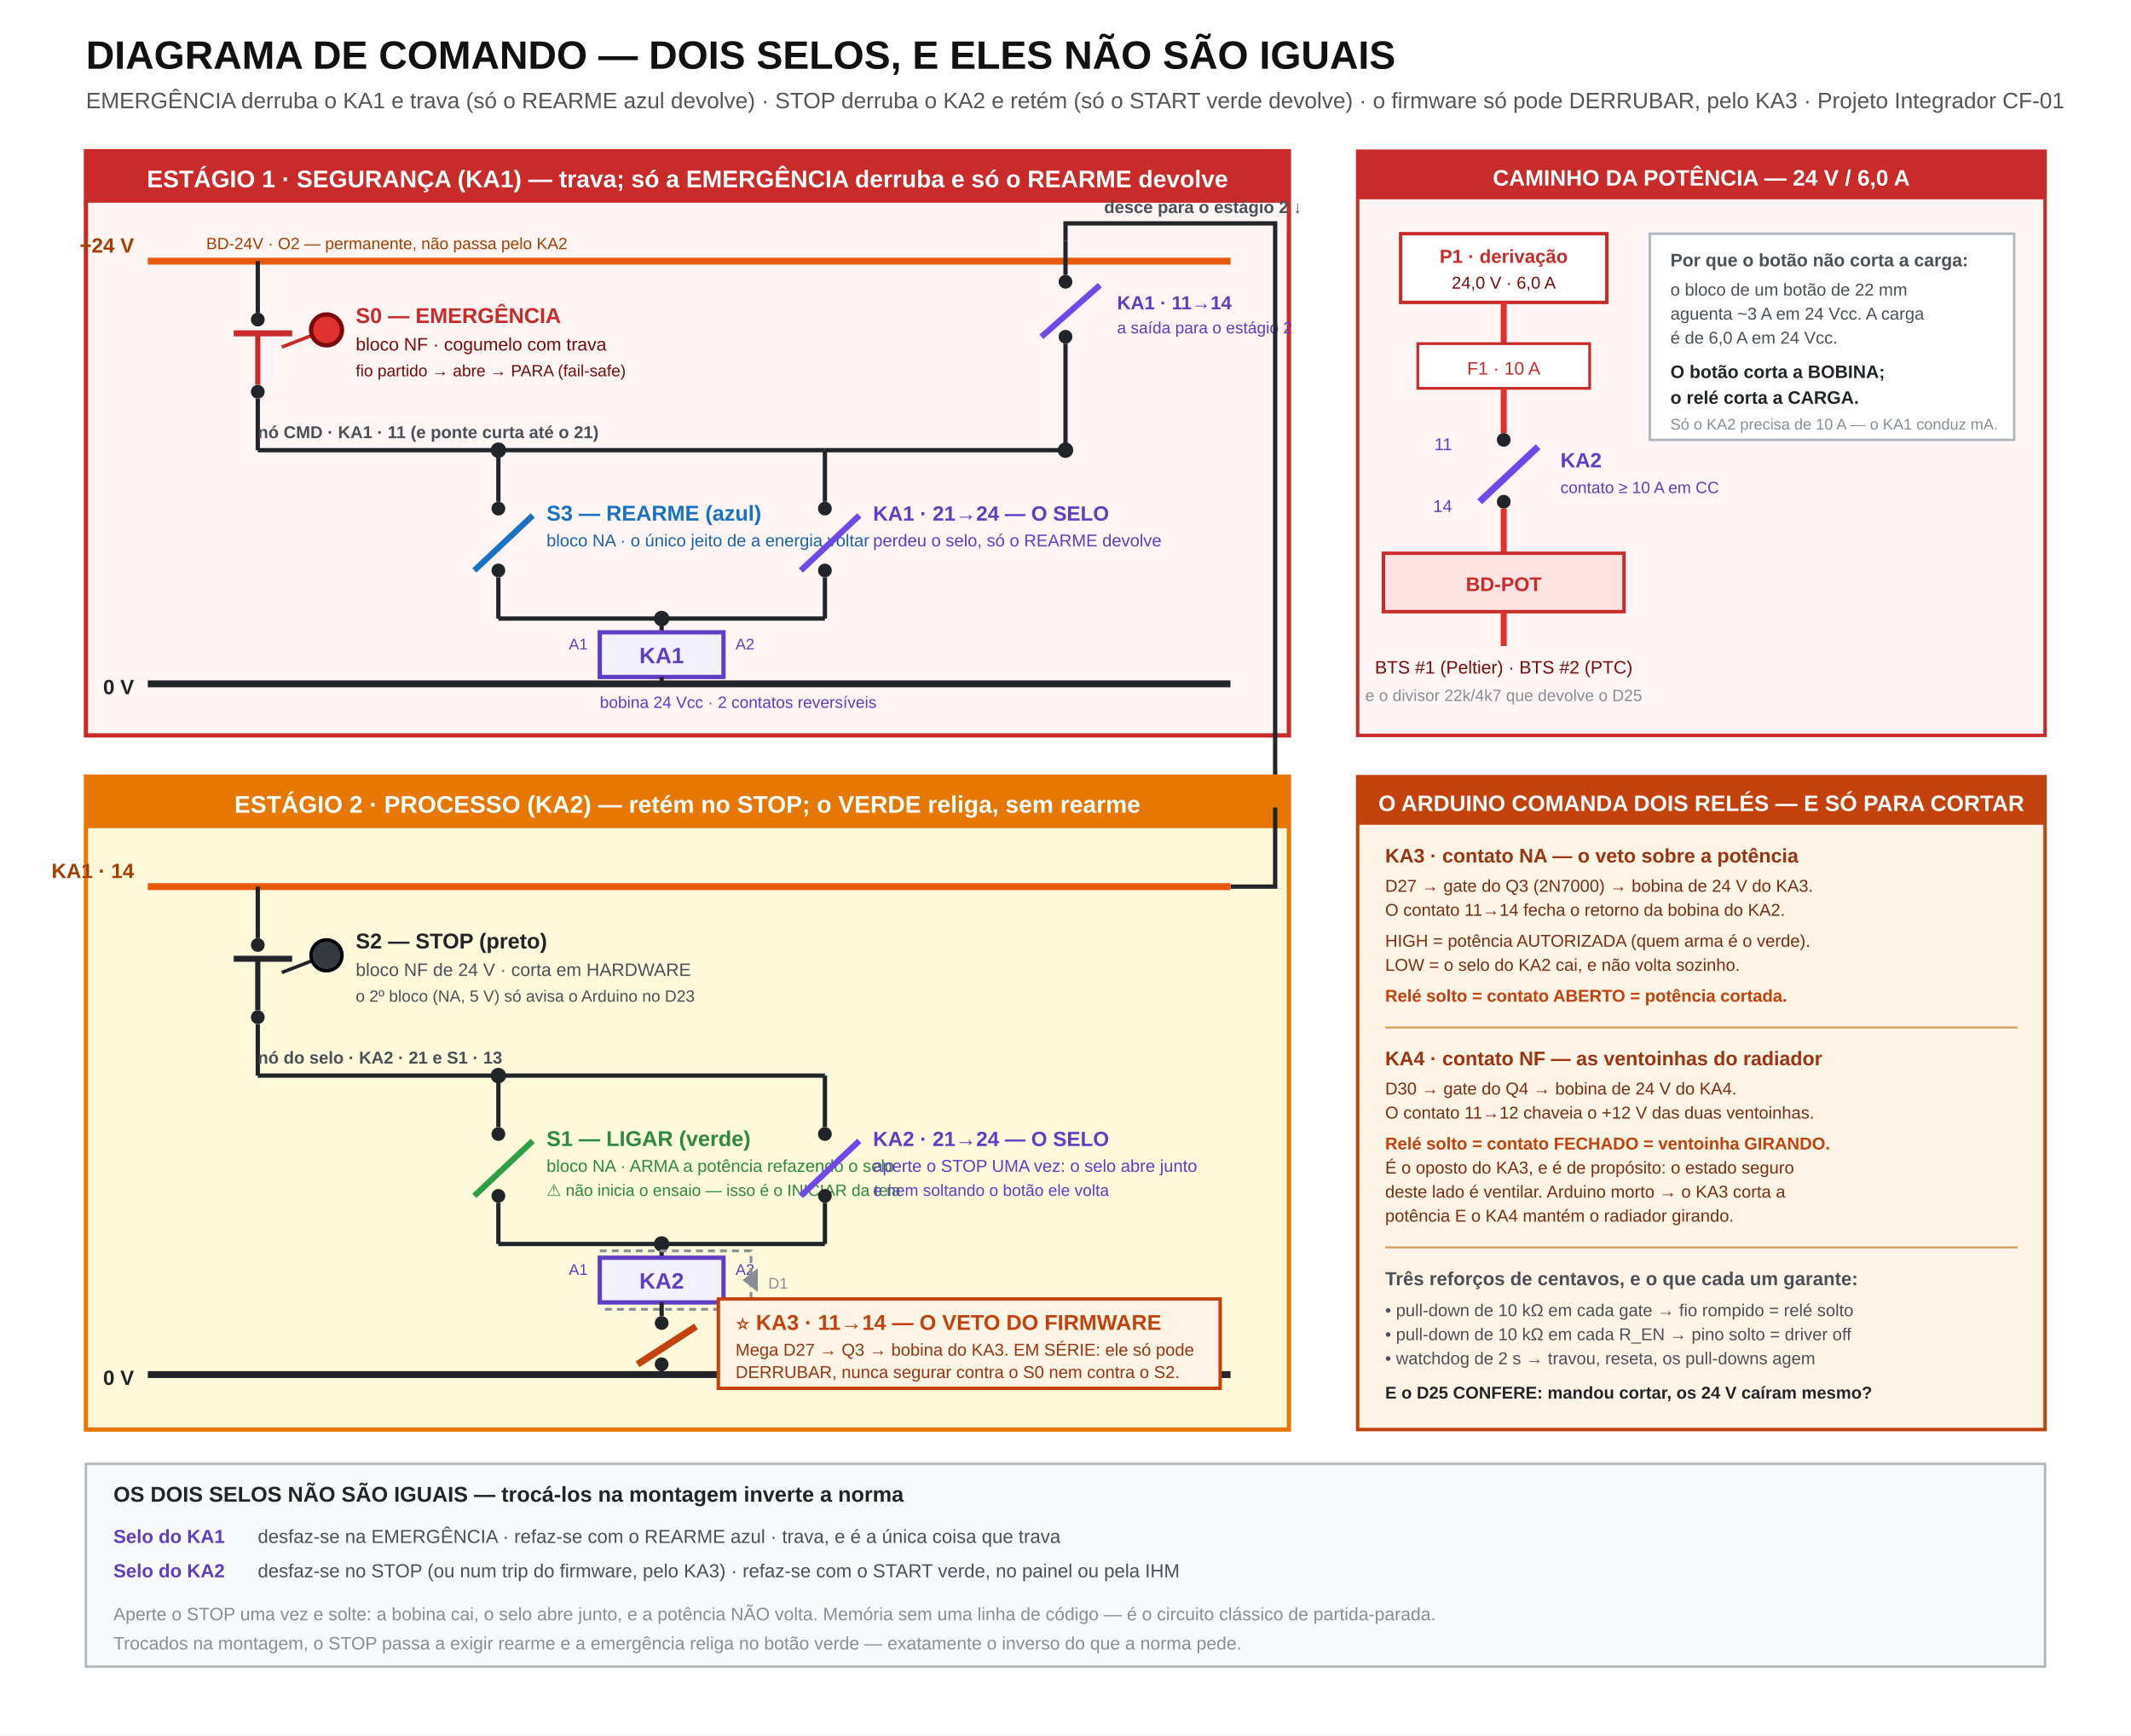
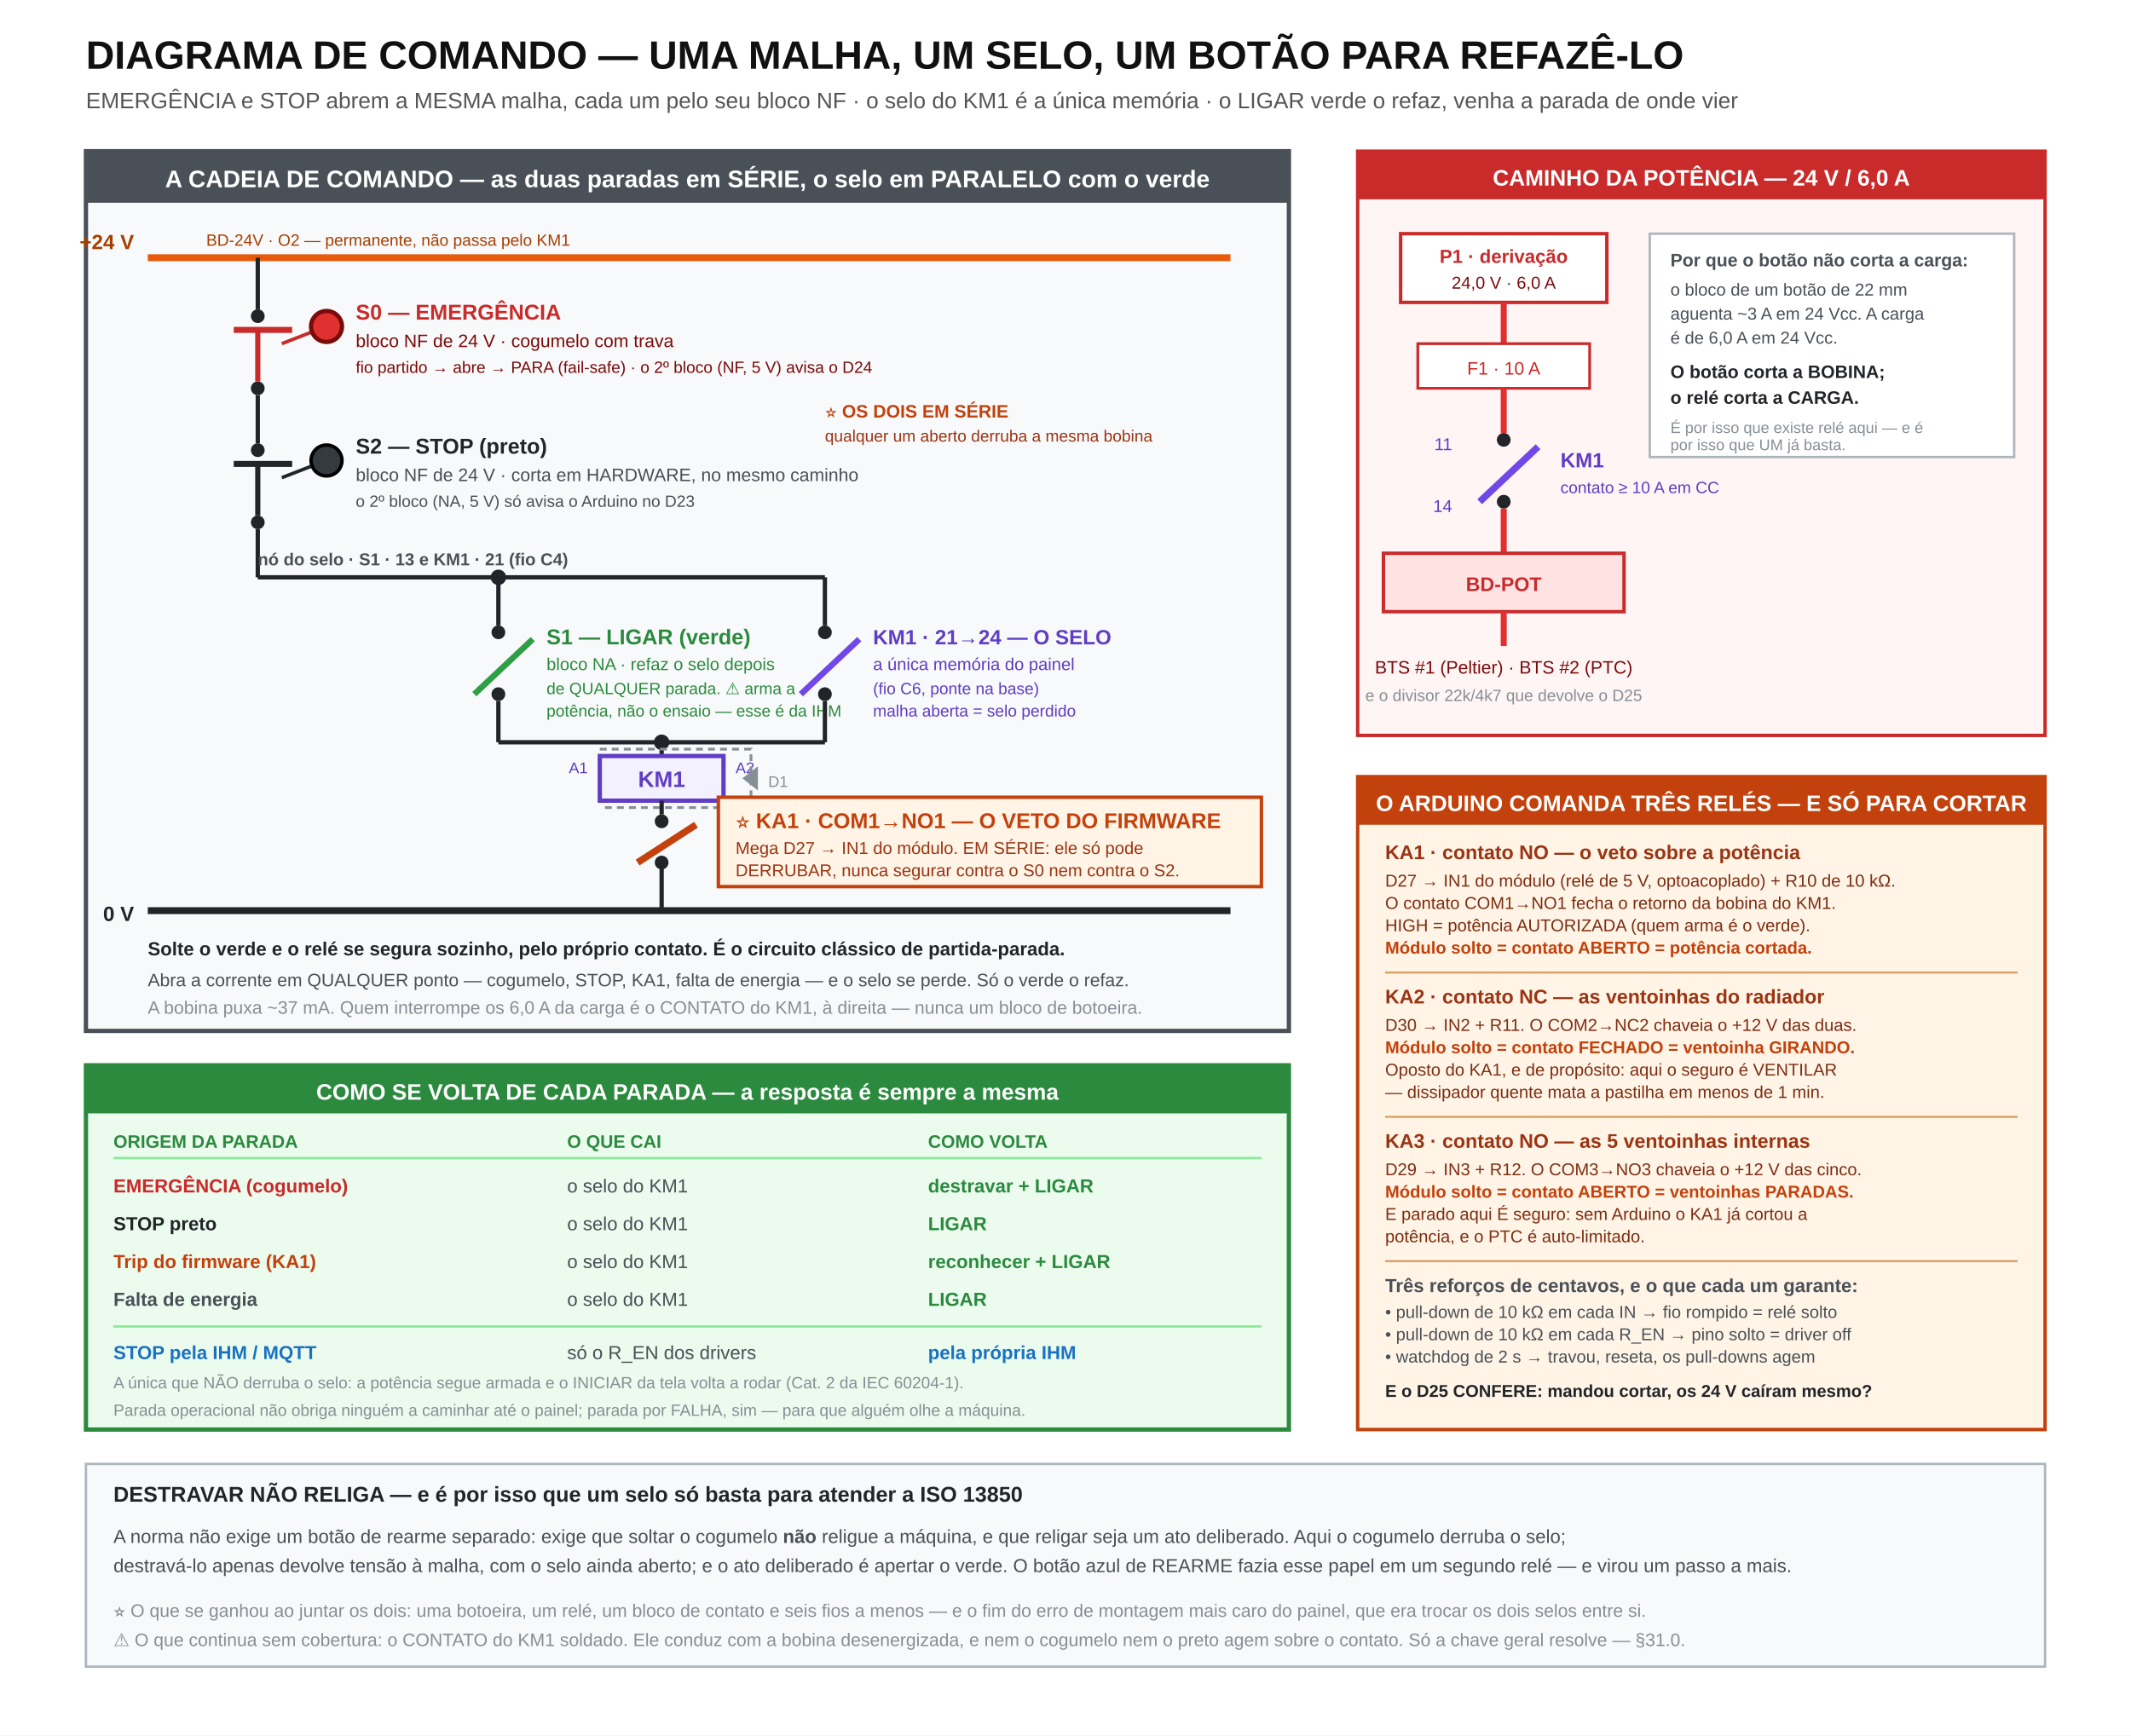
<svg xmlns="http://www.w3.org/2000/svg" viewBox="0 0 1240 1010" width="1240" height="1010" font-family="Segoe UI, Arial, sans-serif">
  <rect width="1240" height="1010" fill="#ffffff" />
-   <text x="50" y="40" font-size="23" font-weight="700" fill="#111">DIAGRAMA DE COMANDO — DOIS SELOS, E ELES NÃO SÃO IGUAIS</text>
-   <text x="50" y="63" font-size="13" fill="#555">EMERGÊNCIA derruba o KA1 e trava (só o REARME azul devolve) · STOP derruba o KA2 e retém (só o START verde devolve) · o firmware só pode DERRUBAR, pelo KA3 · Projeto Integrador CF-01</text>
-   <rect x="50" y="88" width="700" height="340" fill="#fff5f5" stroke="#c92a2a" stroke-width="2.5" />
-   <rect x="50" y="88" width="700" height="30" fill="#c92a2a" />
-   <text x="400" y="109" font-size="14" font-weight="700" fill="#fff" text-anchor="middle">ESTÁGIO 1 · SEGURANÇA (KA1) — trava; só a EMERGÊNCIA derruba e só o REARME devolve</text>
-   <line x1="86" y1="152" x2="716" y2="152" stroke="#e8590c" stroke-width="4" />
-   <text x="78" y="147" font-size="12" font-weight="700" fill="#a63e00" text-anchor="end">+24 V</text>
-   <text x="120" y="145" font-size="9.5" fill="#a63e00">BD-24V · O2 — permanente, não passa pelo KA2</text>
-   <line x1="86" y1="398" x2="716" y2="398" stroke="#212529" stroke-width="4" />
-   <text x="78" y="404" font-size="12" font-weight="700" fill="#212529" text-anchor="end">0 V</text>
-   <line x1="150" y1="152" x2="150" y2="182" stroke="#212529" stroke-width="2.5" />
-   <circle cx="150" cy="186" r="4" fill="#212529" />
-   <circle cx="150" cy="228" r="4" fill="#212529" />
-   <line x1="136" y1="194" x2="170" y2="194" stroke="#c92a2a" stroke-width="3.5" />
-   <line x1="150" y1="194" x2="150" y2="224" stroke="#c92a2a" stroke-width="3" />
-   <path d="M164 202 L182 195" stroke="#c92a2a" stroke-width="2" fill="none" />
-   <circle cx="190" cy="192" r="9" fill="#e03131" stroke="#7a0b0b" stroke-width="2.5" />
-   <text x="207" y="188" font-size="12.5" font-weight="700" fill="#c92a2a">S0 — EMERGÊNCIA</text>
-   <text x="207" y="204" font-size="10.5" fill="#7a0b0b">bloco NF · cogumelo com trava</text>
-   <text x="207" y="219" font-size="9.5" fill="#7a0b0b">fio partido → abre → PARA (fail-safe)</text>
-   <line x1="150" y1="232" x2="150" y2="262" stroke="#212529" stroke-width="2.5" />
-   <line x1="150" y1="262" x2="480" y2="262" stroke="#212529" stroke-width="2.5" />
-   <circle cx="290" cy="262" r="4.5" fill="#212529" />
-   <text x="150" y="255" font-size="10" font-weight="700" fill="#495057">nó CMD · KA1 · 11 (e ponte curta até o 21)</text>
-   <line x1="290" y1="262" x2="290" y2="292" stroke="#212529" stroke-width="2.5" />
-   <circle cx="290" cy="296" r="4" fill="#212529" />
-   <circle cx="290" cy="332" r="4" fill="#212529" />
-   <line x1="276" y1="332" x2="310" y2="300" stroke="#1971c2" stroke-width="3.5" />
-   <text x="318" y="303" font-size="12.5" font-weight="700" fill="#1971c2">S3 — REARME (azul)</text>
-   <text x="318" y="318" font-size="10" fill="#1864ab">bloco NA · o único jeito de a energia voltar</text>
-   <line x1="290" y1="336" x2="290" y2="360" stroke="#212529" stroke-width="2.5" />
-   <line x1="480" y1="262" x2="480" y2="292" stroke="#212529" stroke-width="2.5" />
-   <circle cx="480" cy="296" r="4" fill="#212529" />
-   <circle cx="480" cy="332" r="4" fill="#212529" />
-   <line x1="466" y1="332" x2="500" y2="300" stroke="#7048e8" stroke-width="3.5" />
-   <text x="508" y="303" font-size="12" font-weight="700" fill="#5f3dc4">KA1 · 21→24 — O SELO</text>
-   <text x="508" y="318" font-size="10" fill="#5f3dc4">perdeu o selo, só o REARME devolve</text>
-   <line x1="480" y1="336" x2="480" y2="360" stroke="#212529" stroke-width="2.5" />
-   <line x1="290" y1="360" x2="480" y2="360" stroke="#212529" stroke-width="2.5" />
-   <circle cx="385" cy="360" r="4.5" fill="#212529" />
-   <line x1="385" y1="360" x2="385" y2="368" stroke="#212529" stroke-width="2.5" />
-   <rect x="349" y="368" width="72" height="26" fill="#f3f0ff" stroke="#5f3dc4" stroke-width="2.5" />
-   <text x="385" y="386" font-size="13" font-weight="700" fill="#5f3dc4" text-anchor="middle">KA1</text>
-   <text x="342" y="378" font-size="9" fill="#5f3dc4" text-anchor="end">A1</text>
-   <text x="428" y="378" font-size="9" fill="#5f3dc4">A2</text>
-   <line x1="385" y1="394" x2="385" y2="398" stroke="#212529" stroke-width="2.5" />
-   <text x="349" y="412" font-size="9.5" fill="#5f3dc4">bobina 24 Vcc · 2 contatos reversíveis</text>
-   <line x1="620" y1="262" x2="620" y2="200" stroke="#212529" stroke-width="2.5" />
-   <circle cx="620" cy="262" r="4.5" fill="#212529" />
-   <line x1="480" y1="262" x2="620" y2="262" stroke="#212529" stroke-width="2.5" />
-   <circle cx="620" cy="196" r="4" fill="#212529" />
-   <circle cx="620" cy="164" r="4" fill="#212529" />
-   <line x1="606" y1="196" x2="640" y2="166" stroke="#7048e8" stroke-width="3.5" />
-   <text x="650" y="180" font-size="11" font-weight="700" fill="#5f3dc4">KA1 · 11→14</text>
-   <text x="650" y="194" font-size="9.5" fill="#5f3dc4">a saída para o estágio 2</text>
-   <line x1="620" y1="160" x2="620" y2="140" stroke="#212529" stroke-width="2.5" />
-   <path d="M620 140 L620 130 L742 130 L742 470" stroke="#212529" stroke-width="2.5" fill="none" />
-   <text x="700" y="124" font-size="10" font-weight="700" fill="#495057" text-anchor="middle">desce para o estágio 2 ↓</text>
-   <rect x="50" y="452" width="700" height="380" fill="#fff9db" stroke="#e67700" stroke-width="2.5" />
-   <rect x="50" y="452" width="700" height="30" fill="#e67700" />
-   <text x="400" y="473" font-size="14" font-weight="700" fill="#fff" text-anchor="middle">ESTÁGIO 2 · PROCESSO (KA2) — retém no STOP; o VERDE religa, sem rearme</text>
-   <path d="M742 470 L742 516 L716 516" stroke="#212529" stroke-width="2.5" fill="none" />
-   <line x1="86" y1="516" x2="716" y2="516" stroke="#e8590c" stroke-width="4" />
-   <text x="78" y="511" font-size="12" font-weight="700" fill="#a63e00" text-anchor="end">KA1 · 14</text>
-   <line x1="86" y1="800" x2="716" y2="800" stroke="#212529" stroke-width="4" />
-   <text x="78" y="806" font-size="12" font-weight="700" fill="#212529" text-anchor="end">0 V</text>
-   <line x1="150" y1="516" x2="150" y2="546" stroke="#212529" stroke-width="2.5" />
-   <circle cx="150" cy="550" r="4" fill="#212529" />
-   <circle cx="150" cy="592" r="4" fill="#212529" />
-   <line x1="136" y1="558" x2="170" y2="558" stroke="#212529" stroke-width="3.5" />
-   <line x1="150" y1="558" x2="150" y2="588" stroke="#212529" stroke-width="3" />
-   <path d="M164 566 L182 559" stroke="#212529" stroke-width="2" fill="none" />
-   <circle cx="190" cy="556" r="9" fill="#343a40" stroke="#000" stroke-width="2" />
-   <text x="207" y="552" font-size="12.5" font-weight="700" fill="#212529">S2 — STOP (preto)</text>
-   <text x="207" y="568" font-size="10.5" fill="#495057">bloco NF de 24 V · corta em HARDWARE</text>
-   <text x="207" y="583" font-size="9.5" fill="#495057">o 2º bloco (NA, 5 V) só avisa o Arduino no D23</text>
-   <line x1="150" y1="596" x2="150" y2="626" stroke="#212529" stroke-width="2.5" />
-   <line x1="150" y1="626" x2="480" y2="626" stroke="#212529" stroke-width="2.5" />
-   <circle cx="290" cy="626" r="4.5" fill="#212529" />
-   <text x="150" y="619" font-size="10" font-weight="700" fill="#495057">nó do selo · KA2 · 21 e S1 · 13</text>
-   <line x1="290" y1="626" x2="290" y2="656" stroke="#212529" stroke-width="2.5" />
-   <circle cx="290" cy="660" r="4" fill="#212529" />
-   <circle cx="290" cy="696" r="4" fill="#212529" />
-   <line x1="276" y1="696" x2="310" y2="664" stroke="#2f9e44" stroke-width="3.5" />
-   <text x="318" y="667" font-size="12.5" font-weight="700" fill="#2b8a3e">S1 — LIGAR (verde)</text>
-   <text x="318" y="682" font-size="10" fill="#2b8a3e">bloco NA · ARMA a potência refazendo o selo</text>
-   <text x="318" y="696" font-size="9.5" fill="#2b8a3e">⚠ não inicia o ensaio — isso é o INICIAR da tela</text>
-   <line x1="290" y1="700" x2="290" y2="724" stroke="#212529" stroke-width="2.5" />
-   <line x1="480" y1="626" x2="480" y2="656" stroke="#212529" stroke-width="2.5" />
-   <circle cx="480" cy="660" r="4" fill="#212529" />
-   <circle cx="480" cy="696" r="4" fill="#212529" />
-   <line x1="466" y1="696" x2="500" y2="664" stroke="#7048e8" stroke-width="3.5" />
-   <text x="508" y="667" font-size="12" font-weight="700" fill="#5f3dc4">KA2 · 21→24 — O SELO</text>
-   <text x="508" y="682" font-size="10" fill="#5f3dc4">aperte o STOP UMA vez: o selo abre junto</text>
-   <text x="508" y="696" font-size="9.5" fill="#5f3dc4">e nem soltando o botão ele volta</text>
-   <line x1="480" y1="700" x2="480" y2="724" stroke="#212529" stroke-width="2.5" />
-   <line x1="290" y1="724" x2="480" y2="724" stroke="#212529" stroke-width="2.5" />
-   <circle cx="385" cy="724" r="4.5" fill="#212529" />
-   <line x1="385" y1="724" x2="385" y2="732" stroke="#212529" stroke-width="2.5" />
-   <rect x="349" y="732" width="72" height="26" fill="#f3f0ff" stroke="#5f3dc4" stroke-width="2.5" />
-   <text x="385" y="750" font-size="13" font-weight="700" fill="#5f3dc4" text-anchor="middle">KA2</text>
-   <text x="342" y="742" font-size="9" fill="#5f3dc4" text-anchor="end">A1</text>
-   <text x="428" y="742" font-size="9" fill="#5f3dc4">A2</text>
-   <path d="M349 728 L437 728 L437 762 L349 762" stroke="#868e96" stroke-width="1.6" fill="none" stroke-dasharray="4 3" />
-   <path d="M441 738 l0 14 l-9 -7 z" fill="#868e96" />
-   <text x="447" y="750" font-size="9" fill="#868e96">D1</text>
-   <line x1="385" y1="758" x2="385" y2="766" stroke="#212529" stroke-width="2.5" />
-   <circle cx="385" cy="770" r="4" fill="#212529" />
-   <circle cx="385" cy="794" r="4" fill="#212529" />
-   <line x1="371" y1="794" x2="405" y2="772" stroke="#c2410c" stroke-width="4" />
-   <line x1="385" y1="794" x2="385" y2="800" stroke="#212529" stroke-width="2.5" />
-   <rect x="418" y="756" width="292" height="52" fill="#fff4e6" stroke="#c2410c" stroke-width="2" />
-   <text x="428" y="774" font-size="12.5" font-weight="700" fill="#c2410c">⭐ KA3 · 11→14 — O VETO DO FIRMWARE</text>
-   <text x="428" y="789" font-size="10" fill="#9a3412">Mega D27 → Q3 → bobina do KA3. EM SÉRIE: ele só pode</text>
-   <text x="428" y="802" font-size="10" fill="#9a3412">DERRUBAR, nunca segurar contra o S0 nem contra o S2.</text>
+   <text x="50" y="40" font-size="23" font-weight="700" fill="#111">DIAGRAMA DE COMANDO — UMA MALHA, UM SELO, UM BOTÃO PARA REFAZÊ-LO</text>
+   <text x="50" y="63" font-size="13" fill="#555">EMERGÊNCIA e STOP abrem a MESMA malha, cada um pelo seu bloco NF · o selo do KM1 é a única memória · o LIGAR verde o refaz, venha a parada de onde vier</text>
+   <rect x="50" y="88" width="700" height="512" fill="#f8f9fa" stroke="#495057" stroke-width="2.5" />
+   <rect x="50" y="88" width="700" height="30" fill="#495057" />
+   <text x="400" y="109" font-size="14" font-weight="700" fill="#fff" text-anchor="middle">A CADEIA DE COMANDO — as duas paradas em SÉRIE, o selo em PARALELO com o verde</text>
+   <line x1="86" y1="150" x2="716" y2="150" stroke="#e8590c" stroke-width="4" />
+   <text x="78" y="145" font-size="12" font-weight="700" fill="#a63e00" text-anchor="end">+24 V</text>
+   <text x="120" y="143" font-size="9.5" fill="#a63e00">BD-24V · O2 — permanente, não passa pelo KM1</text>
+   <line x1="86" y1="530" x2="716" y2="530" stroke="#212529" stroke-width="4" />
+   <text x="78" y="536" font-size="12" font-weight="700" fill="#212529" text-anchor="end">0 V</text>
+   <line x1="150" y1="150" x2="150" y2="180" stroke="#212529" stroke-width="2.5" />
+   <circle cx="150" cy="184" r="4" fill="#212529" />
+   <circle cx="150" cy="226" r="4" fill="#212529" />
+   <line x1="136" y1="192" x2="170" y2="192" stroke="#c92a2a" stroke-width="3.5" />
+   <line x1="150" y1="192" x2="150" y2="222" stroke="#c92a2a" stroke-width="3" />
+   <path d="M164 200 L182 193" stroke="#c92a2a" stroke-width="2" fill="none" />
+   <circle cx="190" cy="190" r="9" fill="#e03131" stroke="#7a0b0b" stroke-width="2.5" />
+   <text x="207" y="186" font-size="12.5" font-weight="700" fill="#c92a2a">S0 — EMERGÊNCIA</text>
+   <text x="207" y="202" font-size="10.5" fill="#7a0b0b">bloco NF de 24 V · cogumelo com trava</text>
+   <text x="207" y="217" font-size="9.5" fill="#7a0b0b">fio partido → abre → PARA (fail-safe) · o 2º bloco (NF, 5 V) avisa o D24</text>
+   <line x1="150" y1="230" x2="150" y2="258" stroke="#212529" stroke-width="2.5" />
+   <circle cx="150" cy="262" r="4" fill="#212529" />
+   <circle cx="150" cy="304" r="4" fill="#212529" />
+   <line x1="136" y1="270" x2="170" y2="270" stroke="#212529" stroke-width="3.5" />
+   <line x1="150" y1="270" x2="150" y2="300" stroke="#212529" stroke-width="3" />
+   <path d="M164 278 L182 271" stroke="#212529" stroke-width="2" fill="none" />
+   <circle cx="190" cy="268" r="9" fill="#343a40" stroke="#000" stroke-width="2" />
+   <text x="207" y="264" font-size="12.5" font-weight="700" fill="#212529">S2 — STOP (preto)</text>
+   <text x="207" y="280" font-size="10.5" fill="#495057">bloco NF de 24 V · corta em HARDWARE, no mesmo caminho</text>
+   <text x="207" y="295" font-size="9.5" fill="#495057">o 2º bloco (NA, 5 V) só avisa o Arduino no D23</text>
+   <line x1="150" y1="308" x2="150" y2="336" stroke="#212529" stroke-width="2.5" />
+   <text x="480" y="243" font-size="10.5" font-weight="700" fill="#c2410c">⭐ OS DOIS EM SÉRIE</text>
+   <text x="480" y="257" font-size="9.5" fill="#9a3412">qualquer um aberto derruba a mesma bobina</text>
+   <line x1="150" y1="336" x2="480" y2="336" stroke="#212529" stroke-width="2.5" />
+   <circle cx="290" cy="336" r="4.5" fill="#212529" />
+   <text x="150" y="329" font-size="10" font-weight="700" fill="#495057">nó do selo · S1 · 13 e KM1 · 21 (fio C4)</text>
+   <line x1="290" y1="336" x2="290" y2="364" stroke="#212529" stroke-width="2.5" />
+   <circle cx="290" cy="368" r="4" fill="#212529" />
+   <circle cx="290" cy="404" r="4" fill="#212529" />
+   <line x1="276" y1="404" x2="310" y2="372" stroke="#2f9e44" stroke-width="3.5" />
+   <text x="318" y="375" font-size="12.5" font-weight="700" fill="#2b8a3e">S1 — LIGAR (verde)</text>
+   <text x="318" y="390" font-size="10" fill="#2b8a3e">bloco NA · refaz o selo depois</text>
+   <text x="318" y="404" font-size="9.5" fill="#2b8a3e">de QUALQUER parada. ⚠ arma a</text>
+   <text x="318" y="417" font-size="9.5" fill="#2b8a3e">potência, não o ensaio — esse é da IHM</text>
+   <line x1="290" y1="408" x2="290" y2="432" stroke="#212529" stroke-width="2.5" />
+   <line x1="480" y1="336" x2="480" y2="364" stroke="#212529" stroke-width="2.5" />
+   <circle cx="480" cy="368" r="4" fill="#212529" />
+   <circle cx="480" cy="404" r="4" fill="#212529" />
+   <line x1="466" y1="404" x2="500" y2="372" stroke="#7048e8" stroke-width="3.5" />
+   <text x="508" y="375" font-size="12" font-weight="700" fill="#5f3dc4">KM1 · 21→24 — O SELO</text>
+   <text x="508" y="390" font-size="10" fill="#5f3dc4">a única memória do painel</text>
+   <text x="508" y="404" font-size="9.5" fill="#5f3dc4">(fio C6, ponte na base)</text>
+   <text x="508" y="417" font-size="9.5" fill="#5f3dc4">malha aberta = selo perdido</text>
+   <line x1="480" y1="408" x2="480" y2="432" stroke="#212529" stroke-width="2.5" />
+   <line x1="290" y1="432" x2="480" y2="432" stroke="#212529" stroke-width="2.5" />
+   <circle cx="385" cy="432" r="4.5" fill="#212529" />
+   <line x1="385" y1="432" x2="385" y2="440" stroke="#212529" stroke-width="2.5" />
+   <rect x="349" y="440" width="72" height="26" fill="#f3f0ff" stroke="#5f3dc4" stroke-width="2.5" />
+   <text x="385" y="458" font-size="13" font-weight="700" fill="#5f3dc4" text-anchor="middle">KM1</text>
+   <text x="342" y="450" font-size="9" fill="#5f3dc4" text-anchor="end">A1</text>
+   <text x="428" y="450" font-size="9" fill="#5f3dc4">A2</text>
+   <path d="M349 436 L437 436 L437 470 L349 470" stroke="#868e96" stroke-width="1.6" fill="none" stroke-dasharray="4 3" />
+   <path d="M441 446 l0 14 l-9 -7 z" fill="#868e96" />
+   <text x="447" y="458" font-size="9" fill="#868e96">D1</text>
+   <line x1="385" y1="466" x2="385" y2="474" stroke="#212529" stroke-width="2.5" />
+   <circle cx="385" cy="478" r="4" fill="#212529" />
+   <circle cx="385" cy="502" r="4" fill="#212529" />
+   <line x1="371" y1="502" x2="405" y2="480" stroke="#c2410c" stroke-width="4" />
+   <line x1="385" y1="502" x2="385" y2="530" stroke="#212529" stroke-width="2.5" />
+   <rect x="418" y="464" width="316" height="52" fill="#fff4e6" stroke="#c2410c" stroke-width="2" />
+   <text x="428" y="482" font-size="12.5" font-weight="700" fill="#c2410c">⭐ KA1 · COM1→NO1 — O VETO DO FIRMWARE</text>
+   <text x="428" y="497" font-size="10" fill="#9a3412">Mega D27 → IN1 do módulo. EM SÉRIE: ele só pode</text>
+   <text x="428" y="510" font-size="10" fill="#9a3412">DERRUBAR, nunca segurar contra o S0 nem contra o S2.</text>
+   <text x="86" y="556" font-size="11" font-weight="700" fill="#212529">Solte o verde e o relé se segura sozinho, pelo próprio contato. É o circuito clássico de partida-parada.</text>
+   <text x="86" y="574" font-size="10.5" fill="#495057">Abra a corrente em QUALQUER ponto — cogumelo, STOP, KA1, falta de energia — e o selo se perde. Só o verde o refaz.</text>
+   <text x="86" y="590" font-size="10.5" fill="#868e96">A bobina puxa ~37 mA. Quem interrompe os 6,0 A da carga é o CONTATO do KM1, à direita — nunca um bloco de botoeira.</text>
+   <rect x="50" y="620" width="700" height="212" fill="#ebfbee" stroke="#2b8a3e" stroke-width="2.5" />
+   <rect x="50" y="620" width="700" height="28" fill="#2b8a3e" />
+   <text x="400" y="640" font-size="13" font-weight="700" fill="#fff" text-anchor="middle">COMO SE VOLTA DE CADA PARADA — a resposta é sempre a mesma</text>
+   <text x="66" y="668" font-size="10.5" font-weight="700" fill="#2b8a3e">ORIGEM DA PARADA</text>
+   <text x="330" y="668" font-size="10.5" font-weight="700" fill="#2b8a3e">O QUE CAI</text>
+   <text x="540" y="668" font-size="10.5" font-weight="700" fill="#2b8a3e">COMO VOLTA</text>
+   <line x1="66" y1="674" x2="734" y2="674" stroke="#8ce99a" stroke-width="1.4" />
+   <text x="66" y="694" font-size="11" font-weight="700" fill="#c92a2a">EMERGÊNCIA (cogumelo)</text>
+   <text x="330" y="694" font-size="11" fill="#495057">o selo do KM1</text>
+   <text x="540" y="694" font-size="11" font-weight="700" fill="#2b8a3e">destravar + LIGAR</text>
+   <text x="66" y="716" font-size="11" font-weight="700" fill="#212529">STOP preto</text>
+   <text x="330" y="716" font-size="11" fill="#495057">o selo do KM1</text>
+   <text x="540" y="716" font-size="11" font-weight="700" fill="#2b8a3e">LIGAR</text>
+   <text x="66" y="738" font-size="11" font-weight="700" fill="#c2410c">Trip do firmware (KA1)</text>
+   <text x="330" y="738" font-size="11" fill="#495057">o selo do KM1</text>
+   <text x="540" y="738" font-size="11" font-weight="700" fill="#2b8a3e">reconhecer + LIGAR</text>
+   <text x="66" y="760" font-size="11" font-weight="700" fill="#495057">Falta de energia</text>
+   <text x="330" y="760" font-size="11" fill="#495057">o selo do KM1</text>
+   <text x="540" y="760" font-size="11" font-weight="700" fill="#2b8a3e">LIGAR</text>
+   <line x1="66" y1="772" x2="734" y2="772" stroke="#8ce99a" stroke-width="1.4" />
+   <text x="66" y="791" font-size="11" font-weight="700" fill="#1971c2">STOP pela IHM / MQTT</text>
+   <text x="330" y="791" font-size="11" fill="#495057">só o R_EN dos drivers</text>
+   <text x="540" y="791" font-size="11" font-weight="700" fill="#1971c2">pela própria IHM</text>
+   <text x="66" y="808" font-size="9.5" fill="#868e96">A única que NÃO derruba o selo: a potência segue armada e o INICIAR da tela volta a rodar (Cat. 2 da IEC 60204-1).</text>
+   <text x="66" y="824" font-size="9.5" fill="#868e96">Parada operacional não obriga ninguém a caminhar até o painel; parada por FALHA, sim — para que alguém olhe a máquina.</text>
  <rect x="790" y="88" width="400" height="340" fill="#fff5f5" stroke="#c92a2a" stroke-width="2" />
  <rect x="790" y="88" width="400" height="28" fill="#c92a2a" />
  <text x="990" y="108" font-size="13" font-weight="700" fill="#fff" text-anchor="middle">CAMINHO DA POTÊNCIA — 24 V / 6,0 A</text>
  <rect x="815" y="136" width="120" height="40" fill="#fff" stroke="#c92a2a" stroke-width="2" />
  <text x="875" y="153" font-size="11" font-weight="700" fill="#c92a2a" text-anchor="middle">P1 · derivação</text>
  <text x="875" y="168" font-size="10" fill="#7a0b0b" text-anchor="middle">24,0 V · 6,0 A</text>
  <line x1="875" y1="176" x2="875" y2="200" stroke="#e03131" stroke-width="3.5" />
  <rect x="825" y="200" width="100" height="26" fill="#fff" stroke="#c92a2a" stroke-width="1.6" />
  <text x="875" y="218" font-size="10.5" fill="#c92a2a" text-anchor="middle">F1 · 10 A</text>
  <line x1="875" y1="226" x2="875" y2="252" stroke="#e03131" stroke-width="3.5" />
  <circle cx="875" cy="256" r="4" fill="#212529" />
  <circle cx="875" cy="292" r="4" fill="#212529" />
  <line x1="861" y1="292" x2="895" y2="260" stroke="#7048e8" stroke-width="4" />
  <text x="845" y="262" font-size="10" fill="#5f3dc4" text-anchor="end">11</text>
  <text x="845" y="298" font-size="10" fill="#5f3dc4" text-anchor="end">14</text>
-   <text x="908" y="272" font-size="12" font-weight="700" fill="#5f3dc4">KA2</text>
+   <text x="908" y="272" font-size="12" font-weight="700" fill="#5f3dc4">KM1</text>
  <text x="908" y="287" font-size="9.5" fill="#5f3dc4">contato ≥ 10 A em CC</text>
  <line x1="875" y1="296" x2="875" y2="322" stroke="#e03131" stroke-width="3.5" />
  <rect x="805" y="322" width="140" height="34" fill="#ffe3e3" stroke="#c92a2a" stroke-width="2" />
  <text x="875" y="344" font-size="11.5" font-weight="700" fill="#c92a2a" text-anchor="middle">BD-POT</text>
  <line x1="875" y1="356" x2="875" y2="376" stroke="#e03131" stroke-width="3.5" />
  <text x="875" y="392" font-size="10.5" fill="#7a0b0b" text-anchor="middle">BTS #1 (Peltier) · BTS #2 (PTC)</text>
  <text x="875" y="408" font-size="9.5" fill="#868e96" text-anchor="middle">e o divisor 22k/4k7 que devolve o D25</text>
-   <rect x="960" y="136" width="212" height="120" fill="#fff" stroke="#adb5bd" stroke-width="1.4" />
+   <rect x="960" y="136" width="212" height="130" fill="#fff" stroke="#adb5bd" stroke-width="1.4" />
  <text x="972" y="155" font-size="10.5" font-weight="700" fill="#495057">Por que o botão não corta a carga:</text>
  <text x="972" y="172" font-size="10" fill="#495057">o bloco de um botão de 22 mm</text>
  <text x="972" y="186" font-size="10" fill="#495057">aguenta ~3 A em 24 Vcc. A carga</text>
  <text x="972" y="200" font-size="10" fill="#495057">é de 6,0 A em 24 Vcc.</text>
  <text x="972" y="220" font-size="10.5" font-weight="700" fill="#212529">O botão corta a BOBINA;</text>
  <text x="972" y="235" font-size="10.5" font-weight="700" fill="#212529">o relé corta a CARGA.</text>
-   <text x="972" y="250" font-size="9" fill="#868e96">Só o KA2 precisa de 10 A — o KA1 conduz mA.</text>
+   <text x="972" y="252" font-size="9" fill="#868e96">É por isso que existe relé aqui — e é</text>
+   <text x="972" y="262" font-size="9" fill="#868e96">por isso que UM já basta.</text>
  <rect x="790" y="452" width="400" height="380" fill="#fff4e6" stroke="#c2410c" stroke-width="2" />
  <rect x="790" y="452" width="400" height="28" fill="#c2410c" />
-   <text x="990" y="472" font-size="13" font-weight="700" fill="#fff" text-anchor="middle">O ARDUINO COMANDA DOIS RELÉS — E SÓ PARA CORTAR</text>
-   <text x="806" y="502" font-size="11.5" font-weight="700" fill="#9a3412">KA3 · contato NA — o veto sobre a potência</text>
-   <text x="806" y="519" font-size="10" fill="#7c2d12">D27 → gate do Q3 (2N7000) → bobina de 24 V do KA3.</text>
-   <text x="806" y="533" font-size="10" fill="#7c2d12">O contato 11→14 fecha o retorno da bobina do KA2.</text>
-   <text x="806" y="551" font-size="10" fill="#7c2d12">HIGH = potência AUTORIZADA (quem arma é o verde).</text>
-   <text x="806" y="565" font-size="10" fill="#7c2d12">LOW = o selo do KA2 cai, e não volta sozinho.</text>
-   <text x="806" y="583" font-size="10" font-weight="700" fill="#c2410c">Relé solto = contato ABERTO = potência cortada.</text>
-   <line x1="806" y1="598" x2="1174" y2="598" stroke="#d9a066" stroke-width="1.2" />
-   <text x="806" y="620" font-size="11.5" font-weight="700" fill="#9a3412">KA4 · contato NF — as ventoinhas do radiador</text>
-   <text x="806" y="637" font-size="10" fill="#7c2d12">D30 → gate do Q4 → bobina de 24 V do KA4.</text>
-   <text x="806" y="651" font-size="10" fill="#7c2d12">O contato 11→12 chaveia o +12 V das duas ventoinhas.</text>
-   <text x="806" y="669" font-size="10" font-weight="700" fill="#c2410c">Relé solto = contato FECHADO = ventoinha GIRANDO.</text>
-   <text x="806" y="683" font-size="10" fill="#7c2d12">É o oposto do KA3, e é de propósito: o estado seguro</text>
-   <text x="806" y="697" font-size="10" fill="#7c2d12">deste lado é ventilar. Arduino morto → o KA3 corta a</text>
-   <text x="806" y="711" font-size="10" fill="#7c2d12">potência E o KA4 mantém o radiador girando.</text>
-   <line x1="806" y1="726" x2="1174" y2="726" stroke="#d9a066" stroke-width="1.2" />
-   <text x="806" y="748" font-size="11" font-weight="700" fill="#495057">Três reforços de centavos, e o que cada um garante:</text>
-   <text x="806" y="766" font-size="10" fill="#495057">• pull-down de 10 kΩ em cada gate → fio rompido = relé solto</text>
+   <text x="990" y="472" font-size="13" font-weight="700" fill="#fff" text-anchor="middle">O ARDUINO COMANDA TRÊS RELÉS — E SÓ PARA CORTAR</text>
+   <text x="806" y="500" font-size="11.5" font-weight="700" fill="#9a3412">KA1 · contato NO — o veto sobre a potência</text>
+   <text x="806" y="516" font-size="10" fill="#7c2d12">D27 → IN1 do módulo (relé de 5 V, optoacoplado) + R10 de 10 kΩ.</text>
+   <text x="806" y="529" font-size="10" fill="#7c2d12">O contato COM1→NO1 fecha o retorno da bobina do KM1.</text>
+   <text x="806" y="542" font-size="10" fill="#7c2d12">HIGH = potência AUTORIZADA (quem arma é o verde).</text>
+   <text x="806" y="555" font-size="10" font-weight="700" fill="#c2410c">Módulo solto = contato ABERTO = potência cortada.</text>
+   <line x1="806" y1="566" x2="1174" y2="566" stroke="#d9a066" stroke-width="1.2" />
+   <text x="806" y="584" font-size="11.5" font-weight="700" fill="#9a3412">KA2 · contato NC — as ventoinhas do radiador</text>
+   <text x="806" y="600" font-size="10" fill="#7c2d12">D30 → IN2 + R11. O COM2→NC2 chaveia o +12 V das duas.</text>
+   <text x="806" y="613" font-size="10" font-weight="700" fill="#c2410c">Módulo solto = contato FECHADO = ventoinha GIRANDO.</text>
+   <text x="806" y="626" font-size="10" fill="#7c2d12">Oposto do KA1, e de propósito: aqui o seguro é VENTILAR</text>
+   <text x="806" y="639" font-size="10" fill="#7c2d12">— dissipador quente mata a pastilha em menos de 1 min.</text>
+   <line x1="806" y1="650" x2="1174" y2="650" stroke="#d9a066" stroke-width="1.2" />
+   <text x="806" y="668" font-size="11.5" font-weight="700" fill="#9a3412">KA3 · contato NO — as 5 ventoinhas internas</text>
+   <text x="806" y="684" font-size="10" fill="#7c2d12">D29 → IN3 + R12. O COM3→NO3 chaveia o +12 V das cinco.</text>
+   <text x="806" y="697" font-size="10" font-weight="700" fill="#c2410c">Módulo solto = contato ABERTO = ventoinhas PARADAS.</text>
+   <text x="806" y="710" font-size="10" fill="#7c2d12">E parado aqui É seguro: sem Arduino o KA1 já cortou a</text>
+   <text x="806" y="723" font-size="10" fill="#7c2d12">potência, e o PTC é auto-limitado.</text>
+   <line x1="806" y1="734" x2="1174" y2="734" stroke="#d9a066" stroke-width="1.2" />
+   <text x="806" y="752" font-size="11" font-weight="700" fill="#495057">Três reforços de centavos, e o que cada um garante:</text>
+   <text x="806" y="767" font-size="10" fill="#495057">• pull-down de 10 kΩ em cada IN → fio rompido = relé solto</text>
  <text x="806" y="780" font-size="10" fill="#495057">• pull-down de 10 kΩ em cada R_EN → pino solto = driver off</text>
-   <text x="806" y="794" font-size="10" fill="#495057">• watchdog de 2 s → travou, reseta, os pull-downs agem</text>
-   <text x="806" y="814" font-size="10" font-weight="700" fill="#212529">E o D25 CONFERE: mandou cortar, os 24 V caíram mesmo?</text>
+   <text x="806" y="793" font-size="10" fill="#495057">• watchdog de 2 s → travou, reseta, os pull-downs agem</text>
+   <text x="806" y="813" font-size="10" font-weight="700" fill="#212529">E o D25 CONFERE: mandou cortar, os 24 V caíram mesmo?</text>
  <rect x="50" y="852" width="1140" height="118" fill="#f8f9fa" stroke="#adb5bd" stroke-width="1.4" />
-   <text x="66" y="874" font-size="12.5" font-weight="700" fill="#212529">OS DOIS SELOS NÃO SÃO IGUAIS — trocá-los na montagem inverte a norma</text>
-   <text x="66" y="898" font-size="11" font-weight="700" fill="#5f3dc4">Selo do KA1</text>
-   <text x="150" y="898" font-size="11" fill="#495057">desfaz-se na EMERGÊNCIA · refaz-se com o REARME azul · trava, e é a única coisa que trava</text>
-   <text x="66" y="918" font-size="11" font-weight="700" fill="#5f3dc4">Selo do KA2</text>
-   <text x="150" y="918" font-size="11" fill="#495057">desfaz-se no STOP (ou num trip do firmware, pelo KA3) · refaz-se com o START verde, no painel ou pela IHM</text>
-   <text x="66" y="943" font-size="10.5" fill="#868e96">Aperte o STOP uma vez e solte: a bobina cai, o selo abre junto, e a potência NÃO volta. Memória sem uma linha de código — é o circuito clássico de partida-parada.</text>
-   <text x="66" y="960" font-size="10.5" fill="#868e96">Trocados na montagem, o STOP passa a exigir rearme e a emergência religa no botão verde — exatamente o inverso do que a norma pede.</text>
+   <text x="66" y="874" font-size="12.5" font-weight="700" fill="#212529">DESTRAVAR NÃO RELIGA — e é por isso que um selo só basta para atender a ISO 13850</text>
+   <text x="66" y="898" font-size="11" fill="#495057">A norma não exige um botão de rearme separado: exige que soltar o cogumelo <tspan font-weight="700">não</tspan> religue a máquina, e que religar seja um ato deliberado. Aqui o cogumelo derruba o selo;</text>
+   <text x="66" y="915" font-size="11" fill="#495057">destravá-lo apenas devolve tensão à malha, com o selo ainda aberto; e o ato deliberado é apertar o verde. O botão azul de REARME fazia esse papel em um segundo relé — e virou um passo a mais.</text>
+   <text x="66" y="941" font-size="10.5" fill="#868e96">⭐ O que se ganhou ao juntar os dois: uma botoeira, um relé, um bloco de contato e seis fios a menos — e o fim do erro de montagem mais caro do painel, que era trocar os dois selos entre si.</text>
+   <text x="66" y="958" font-size="10.5" fill="#868e96">⚠ O que continua sem cobertura: o CONTATO do KM1 soldado. Ele conduz com a bobina desenergizada, e nem o cogumelo nem o preto agem sobre o contato. Só a chave geral resolve — §31.0.</text>
</svg>
